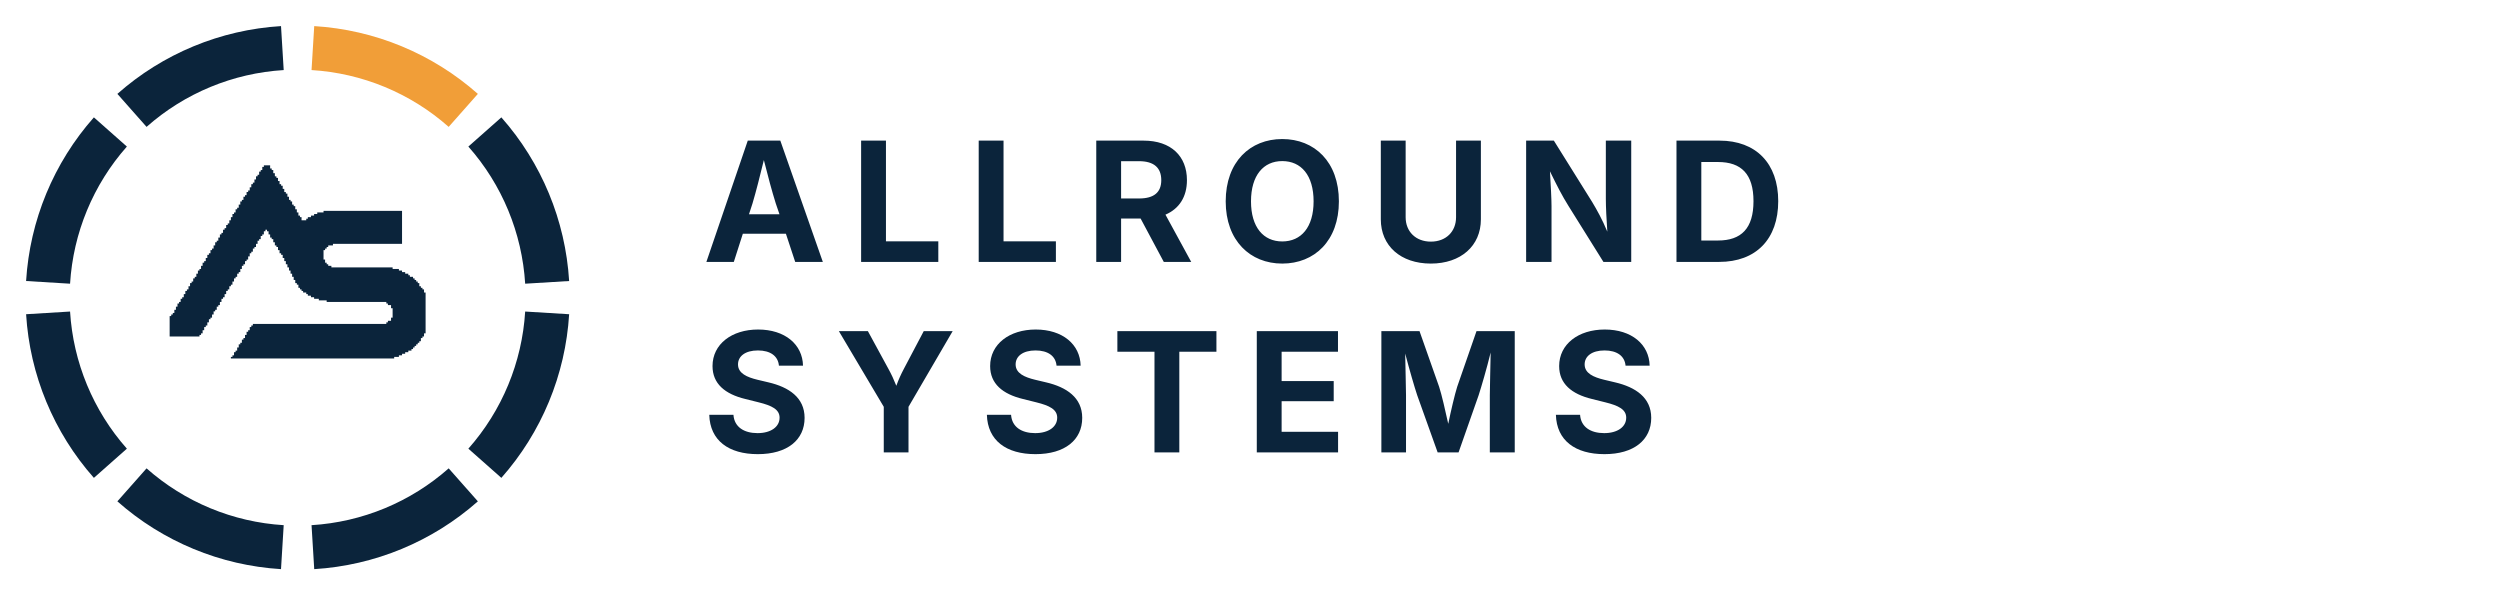
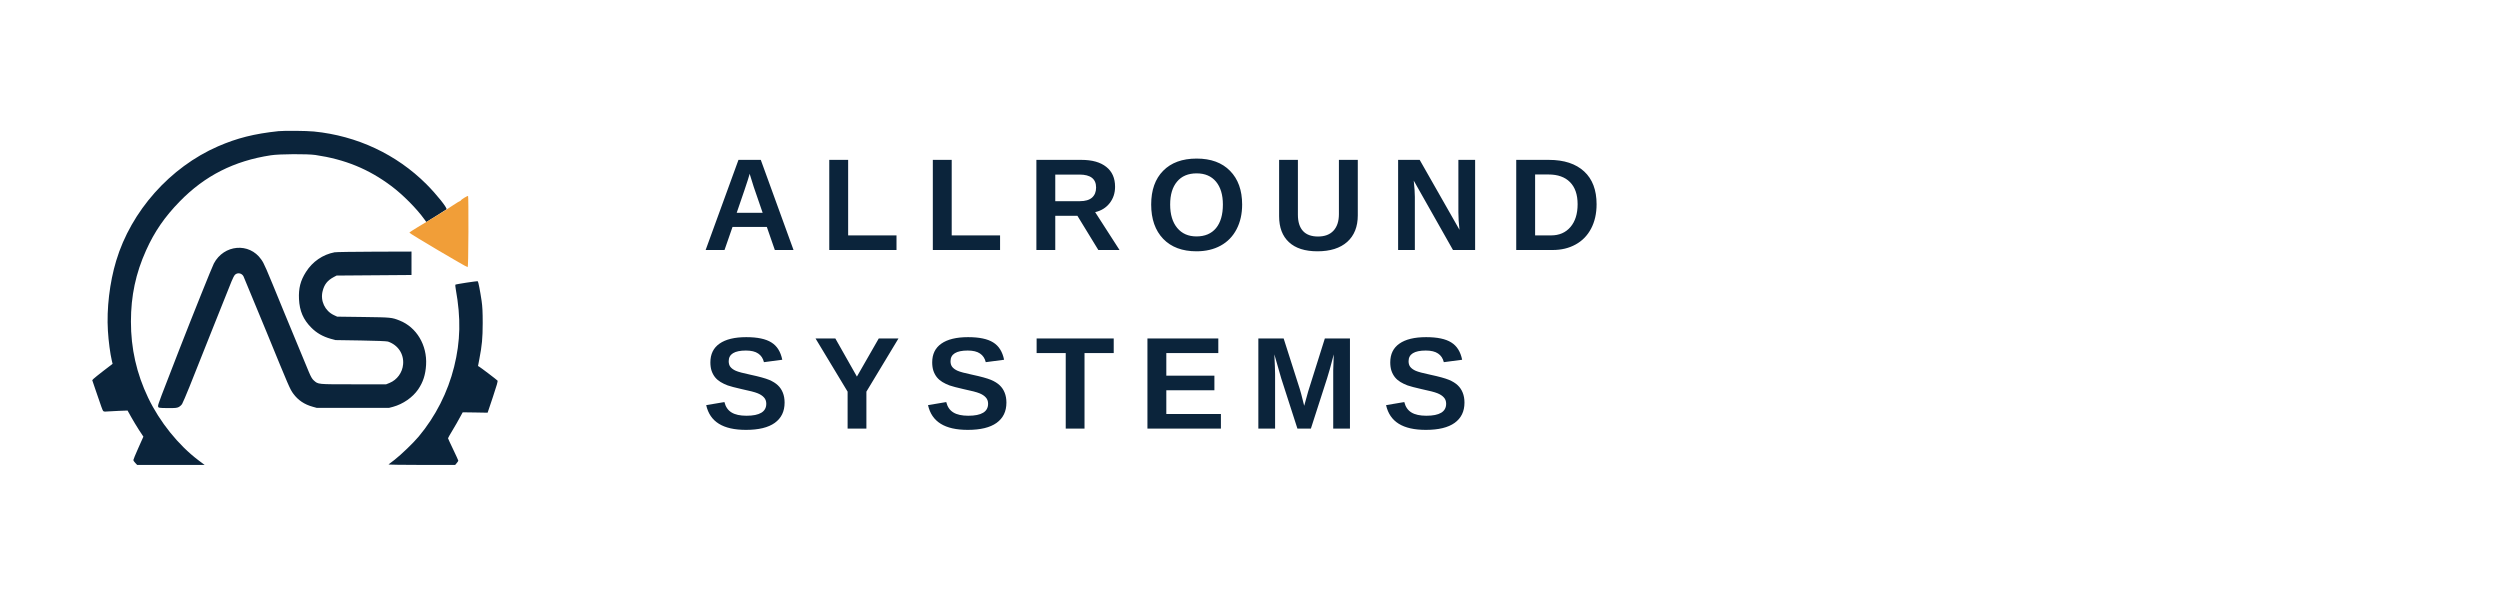
- <svg xmlns="http://www.w3.org/2000/svg" viewBox="0 0 420 100" role="img" aria-label="as-lockup-horizontal-light.svg">
-   <path d="M91.922 52.564 A42.0 42.0 0 0 1 81.456 77.830" stroke="#0B243B" stroke-width="7.4" stroke-linecap="butt" fill="none" />
-   <path d="M77.830 81.456 A42.0 42.0 0 0 1 52.564 91.922" stroke="#0B243B" stroke-width="7.4" stroke-linecap="butt" fill="none" />
-   <path d="M47.436 91.922 A42.0 42.0 0 0 1 22.170 81.456" stroke="#0B243B" stroke-width="7.4" stroke-linecap="butt" fill="none" />
-   <path d="M18.544 77.830 A42.0 42.0 0 0 1 8.078 52.564" stroke="#0B243B" stroke-width="7.4" stroke-linecap="butt" fill="none" />
-   <path d="M8.078 47.436 A42.0 42.0 0 0 1 18.544 22.170" stroke="#0B243B" stroke-width="7.4" stroke-linecap="butt" fill="none" />
-   <path d="M22.170 18.544 A42.0 42.0 0 0 1 47.436 8.078" stroke="#0B243B" stroke-width="7.4" stroke-linecap="butt" fill="none" />
-   <path d="M52.564 8.078 A42.0 42.0 0 0 1 77.830 18.544" stroke="#F19E38" stroke-width="7.4" stroke-linecap="butt" fill="none" />
-   <path d="M81.456 22.170 A42.0 42.0 0 0 1 91.922 47.436" stroke="#0B243B" stroke-width="7.4" stroke-linecap="butt" fill="none" />
-   <path fill="#0B243B" fill-rule="evenodd" d="M 66.224 60.092 L 66.224 59.960 L 66.620 59.960 L 67.015 59.960 L 67.015 59.828 L 67.015 59.696 L 67.279 59.696 L 67.543 59.696 L 67.543 59.564 L 67.543 59.433 L 67.807 59.433 L 68.071 59.433 L 68.071 59.301 L 68.071 59.169 L 68.334 59.169 L 68.598 59.169 L 68.598 59.037 L 68.598 58.905 L 68.862 58.905 L 69.126 58.905 L 69.126 58.773 L 69.126 58.641 L 69.258 58.641 L 69.390 58.641 L 69.390 58.509 L 69.390 58.377 L 69.521 58.377 L 69.653 58.377 L 69.653 58.245 L 69.653 58.113 L 69.785 58.113 L 69.917 58.113 L 69.917 57.982 L 69.917 57.850 L 70.049 57.850 L 70.181 57.850 L 70.181 57.718 L 70.181 57.586 L 70.313 57.586 L 70.445 57.586 L 70.445 57.454 L 70.445 57.322 L 70.577 57.322 L 70.709 57.322 L 70.709 57.058 L 70.709 56.794 L 70.840 56.794 L 70.972 56.794 L 70.972 56.663 L 70.972 56.531 L 71.104 56.531 L 71.236 56.531 L 71.236 56.267 L 71.236 56.003 L 71.368 56.003 L 71.500 56.003 L 71.500 52.574 L 71.500 49.144 L 71.368 49.144 L 71.236 49.144 L 71.236 48.880 L 71.236 48.617 L 71.104 48.617 L 70.972 48.617 L 70.972 48.485 L 70.972 48.353 L 70.840 48.353 L 70.709 48.353 L 70.709 48.221 L 70.709 48.089 L 70.577 48.089 L 70.445 48.089 L 70.445 47.825 L 70.445 47.561 L 70.313 47.561 L 70.181 47.561 L 70.181 47.429 L 70.181 47.298 L 70.049 47.298 L 69.917 47.298 L 69.917 47.166 L 69.917 47.034 L 69.785 47.034 L 69.653 47.034 L 69.653 46.902 L 69.653 46.770 L 69.521 46.770 L 69.390 46.770 L 69.390 46.638 L 69.390 46.506 L 69.126 46.506 L 68.862 46.506 L 68.862 46.374 L 68.862 46.242 L 68.730 46.242 L 68.598 46.242 L 68.598 46.110 L 68.598 45.979 L 68.334 45.979 L 68.071 45.979 L 68.071 45.847 L 68.071 45.715 L 67.807 45.715 L 67.543 45.715 L 67.543 45.583 L 67.543 45.451 L 67.279 45.451 L 67.015 45.451 L 67.015 45.319 L 67.015 45.187 L 66.488 45.187 L 65.960 45.187 L 65.960 45.055 L 65.960 44.923 L 60.816 44.923 L 55.672 44.923 L 55.672 44.791 L 55.672 44.660 L 55.408 44.660 L 55.144 44.660 L 55.144 44.528 L 55.144 44.396 L 55.012 44.396 L 54.880 44.396 L 54.880 44.264 L 54.880 44.132 L 54.748 44.132 L 54.617 44.132 L 54.617 43.868 L 54.617 43.604 L 54.485 43.604 L 54.353 43.604 L 54.353 42.813 L 54.353 42.021 L 54.485 42.021 L 54.617 42.021 L 54.617 41.890 L 54.617 41.758 L 54.748 41.758 L 54.880 41.758 L 54.880 41.626 L 54.880 41.494 L 55.012 41.494 L 55.144 41.494 L 55.144 41.362 L 55.144 41.230 L 55.540 41.230 L 55.936 41.230 L 55.936 41.098 L 55.936 40.966 L 61.739 40.966 L 67.543 40.966 L 67.543 38.196 L 67.543 35.426 L 60.948 35.426 L 54.353 35.426 L 54.353 35.558 L 54.353 35.690 L 53.825 35.690 L 53.298 35.690 L 53.298 35.822 L 53.298 35.954 L 53.034 35.954 L 52.770 35.954 L 52.770 36.086 L 52.770 36.218 L 52.506 36.218 L 52.242 36.218 L 52.242 36.350 L 52.242 36.482 L 51.979 36.482 L 51.715 36.482 L 51.715 36.613 L 51.715 36.745 L 51.583 36.745 L 51.451 36.745 L 51.451 36.877 L 51.451 37.009 L 51.055 37.009 L 50.660 37.009 L 50.660 36.745 L 50.660 36.482 L 50.528 36.482 L 50.396 36.482 L 50.396 36.350 L 50.396 36.218 L 50.264 36.218 L 50.132 36.218 L 50.132 35.954 L 50.132 35.690 L 50.000 35.690 L 49.868 35.690 L 49.868 35.426 L 49.868 35.163 L 49.736 35.163 L 49.604 35.163 L 49.604 34.899 L 49.604 34.635 L 49.472 34.635 L 49.340 34.635 L 49.340 34.503 L 49.340 34.371 L 49.209 34.371 L 49.077 34.371 L 49.077 34.107 L 49.077 33.844 L 48.945 33.844 L 48.813 33.844 L 48.813 33.712 L 48.813 33.580 L 48.681 33.580 L 48.549 33.580 L 48.549 33.316 L 48.549 33.052 L 48.417 33.052 L 48.285 33.052 L 48.285 32.788 L 48.285 32.525 L 48.153 32.525 L 48.021 32.525 L 48.021 32.393 L 48.021 32.261 L 47.890 32.261 L 47.758 32.261 L 47.758 31.997 L 47.758 31.733 L 47.626 31.733 L 47.494 31.733 L 47.494 31.469 L 47.494 31.206 L 47.362 31.206 L 47.230 31.206 L 47.230 31.074 L 47.230 30.942 L 47.098 30.942 L 46.966 30.942 L 46.966 30.678 L 46.966 30.414 L 46.834 30.414 L 46.702 30.414 L 46.702 30.150 L 46.702 29.887 L 46.571 29.887 L 46.439 29.887 L 46.439 29.755 L 46.439 29.623 L 46.307 29.623 L 46.175 29.623 L 46.175 29.359 L 46.175 29.095 L 46.043 29.095 L 45.911 29.095 L 45.911 28.831 L 45.911 28.567 L 45.779 28.567 L 45.647 28.567 L 45.647 28.436 L 45.647 28.304 L 45.515 28.304 L 45.383 28.304 L 45.383 28.040 L 45.383 27.776 L 44.856 27.776 L 44.328 27.776 L 44.328 27.908 L 44.328 28.040 L 44.196 28.040 L 44.064 28.040 L 44.064 28.304 L 44.064 28.567 L 43.933 28.567 L 43.801 28.567 L 43.801 28.699 L 43.801 28.831 L 43.669 28.831 L 43.537 28.831 L 43.537 29.095 L 43.537 29.359 L 43.405 29.359 L 43.273 29.359 L 43.273 29.491 L 43.273 29.623 L 43.141 29.623 L 43.009 29.623 L 43.009 29.887 L 43.009 30.150 L 42.877 30.150 L 42.745 30.150 L 42.745 30.414 L 42.745 30.678 L 42.613 30.678 L 42.482 30.678 L 42.482 30.810 L 42.482 30.942 L 42.350 30.942 L 42.218 30.942 L 42.218 31.206 L 42.218 31.469 L 42.086 31.469 L 41.954 31.469 L 41.954 31.733 L 41.954 31.997 L 41.822 31.997 L 41.690 31.997 L 41.690 32.129 L 41.690 32.261 L 41.558 32.261 L 41.426 32.261 L 41.426 32.525 L 41.426 32.788 L 41.294 32.788 L 41.163 32.788 L 41.163 32.920 L 41.163 33.052 L 41.031 33.052 L 40.899 33.052 L 40.899 33.316 L 40.899 33.580 L 40.767 33.580 L 40.635 33.580 L 40.635 33.712 L 40.635 33.844 L 40.503 33.844 L 40.371 33.844 L 40.371 34.107 L 40.371 34.371 L 40.239 34.371 L 40.107 34.371 L 40.107 34.635 L 40.107 34.899 L 39.975 34.899 L 39.844 34.899 L 39.844 35.031 L 39.844 35.163 L 39.712 35.163 L 39.580 35.163 L 39.580 35.426 L 39.580 35.690 L 39.448 35.690 L 39.316 35.690 L 39.316 35.822 L 39.316 35.954 L 39.184 35.954 L 39.052 35.954 L 39.052 36.218 L 39.052 36.482 L 38.920 36.482 L 38.788 36.482 L 38.788 36.745 L 38.788 37.009 L 38.656 37.009 L 38.525 37.009 L 38.525 37.273 L 38.525 37.537 L 38.393 37.537 L 38.261 37.537 L 38.261 37.669 L 38.261 37.801 L 38.129 37.801 L 37.997 37.801 L 37.997 38.064 L 37.997 38.328 L 37.865 38.328 L 37.733 38.328 L 37.733 38.460 L 37.733 38.592 L 37.601 38.592 L 37.469 38.592 L 37.469 38.856 L 37.469 39.120 L 37.337 39.120 L 37.206 39.120 L 37.206 39.252 L 37.206 39.383 L 37.074 39.383 L 36.942 39.383 L 36.942 39.647 L 36.942 39.911 L 36.810 39.911 L 36.678 39.911 L 36.678 40.175 L 36.678 40.439 L 36.546 40.439 L 36.414 40.439 L 36.414 40.571 L 36.414 40.702 L 36.282 40.702 L 36.150 40.702 L 36.150 40.966 L 36.150 41.230 L 36.018 41.230 L 35.887 41.230 L 35.887 41.494 L 35.887 41.758 L 35.755 41.758 L 35.623 41.758 L 35.623 41.890 L 35.623 42.021 L 35.491 42.021 L 35.359 42.021 L 35.359 42.285 L 35.359 42.549 L 35.227 42.549 L 35.095 42.549 L 35.095 42.681 L 35.095 42.813 L 34.963 42.813 L 34.831 42.813 L 34.831 43.077 L 34.831 43.340 L 34.699 43.340 L 34.567 43.340 L 34.567 43.604 L 34.567 43.868 L 34.436 43.868 L 34.304 43.868 L 34.304 44.000 L 34.304 44.132 L 34.172 44.132 L 34.040 44.132 L 34.040 44.396 L 34.040 44.660 L 33.908 44.660 L 33.776 44.660 L 33.776 44.923 L 33.776 45.187 L 33.644 45.187 L 33.512 45.187 L 33.512 45.319 L 33.512 45.451 L 33.380 45.451 L 33.248 45.451 L 33.248 45.715 L 33.248 45.979 L 33.117 45.979 L 32.985 45.979 L 32.985 46.242 L 32.985 46.506 L 32.853 46.506 L 32.721 46.506 L 32.721 46.638 L 32.721 46.770 L 32.589 46.770 L 32.457 46.770 L 32.457 47.034 L 32.457 47.298 L 32.325 47.298 L 32.193 47.298 L 32.193 47.429 L 32.193 47.561 L 32.061 47.561 L 31.929 47.561 L 31.929 47.825 L 31.929 48.089 L 31.798 48.089 L 31.666 48.089 L 31.666 48.353 L 31.666 48.617 L 31.534 48.617 L 31.402 48.617 L 31.402 48.748 L 31.402 48.880 L 31.270 48.880 L 31.138 48.880 L 31.138 49.144 L 31.138 49.408 L 31.006 49.408 L 30.874 49.408 L 30.874 49.672 L 30.874 49.936 L 30.742 49.936 L 30.610 49.936 L 30.610 50.067 L 30.610 50.199 L 30.479 50.199 L 30.347 50.199 L 30.347 50.463 L 30.347 50.727 L 30.215 50.727 L 30.083 50.727 L 30.083 50.859 L 30.083 50.991 L 29.951 50.991 L 29.819 50.991 L 29.819 51.255 L 29.819 51.518 L 29.687 51.518 L 29.555 51.518 L 29.555 51.782 L 29.555 52.046 L 29.423 52.046 L 29.291 52.046 L 29.291 52.310 L 29.291 52.574 L 29.160 52.574 L 29.028 52.574 L 29.028 52.706 L 29.028 52.837 L 28.896 52.837 L 28.764 52.837 L 28.764 52.969 L 28.764 53.101 L 28.632 53.101 L 28.500 53.101 L 28.500 54.816 L 28.500 56.531 L 31.006 56.531 L 33.512 56.531 L 33.512 56.399 L 33.512 56.267 L 33.644 56.267 L 33.776 56.267 L 33.776 56.135 L 33.776 56.003 L 33.908 56.003 L 34.040 56.003 L 34.040 55.739 L 34.040 55.475 L 34.172 55.475 L 34.304 55.475 L 34.304 55.212 L 34.304 54.948 L 34.436 54.948 L 34.567 54.948 L 34.567 54.816 L 34.567 54.684 L 34.699 54.684 L 34.831 54.684 L 34.831 54.420 L 34.831 54.156 L 34.963 54.156 L 35.095 54.156 L 35.095 53.893 L 35.095 53.629 L 35.227 53.629 L 35.359 53.629 L 35.359 53.497 L 35.359 53.365 L 35.491 53.365 L 35.623 53.365 L 35.623 53.101 L 35.623 52.837 L 35.755 52.837 L 35.887 52.837 L 35.887 52.574 L 35.887 52.310 L 36.018 52.310 L 36.150 52.310 L 36.150 52.178 L 36.150 52.046 L 36.282 52.046 L 36.414 52.046 L 36.414 51.782 L 36.414 51.518 L 36.546 51.518 L 36.678 51.518 L 36.678 51.387 L 36.678 51.255 L 36.810 51.255 L 36.942 51.255 L 36.942 50.991 L 36.942 50.727 L 37.074 50.727 L 37.206 50.727 L 37.206 50.463 L 37.206 50.199 L 37.337 50.199 L 37.469 50.199 L 37.469 50.067 L 37.469 49.936 L 37.601 49.936 L 37.733 49.936 L 37.733 49.672 L 37.733 49.408 L 37.865 49.408 L 37.997 49.408 L 37.997 49.144 L 37.997 48.880 L 38.129 48.880 L 38.261 48.880 L 38.261 48.748 L 38.261 48.617 L 38.393 48.617 L 38.525 48.617 L 38.525 48.353 L 38.525 48.089 L 38.656 48.089 L 38.788 48.089 L 38.788 47.957 L 38.788 47.825 L 38.920 47.825 L 39.052 47.825 L 39.052 47.561 L 39.052 47.298 L 39.184 47.298 L 39.316 47.298 L 39.316 47.034 L 39.316 46.770 L 39.448 46.770 L 39.580 46.770 L 39.580 46.638 L 39.580 46.506 L 39.712 46.506 L 39.844 46.506 L 39.844 46.242 L 39.844 45.979 L 39.975 45.979 L 40.107 45.979 L 40.107 45.847 L 40.107 45.715 L 40.239 45.715 L 40.371 45.715 L 40.371 45.451 L 40.371 45.187 L 40.503 45.187 L 40.635 45.187 L 40.635 44.923 L 40.635 44.660 L 40.767 44.660 L 40.899 44.660 L 40.899 44.528 L 40.899 44.396 L 41.031 44.396 L 41.163 44.396 L 41.163 44.132 L 41.163 43.868 L 41.294 43.868 L 41.426 43.868 L 41.426 43.736 L 41.426 43.604 L 41.558 43.604 L 41.690 43.604 L 41.690 43.340 L 41.690 43.077 L 41.822 43.077 L 41.954 43.077 L 41.954 42.813 L 41.954 42.549 L 42.086 42.549 L 42.218 42.549 L 42.218 42.417 L 42.218 42.285 L 42.350 42.285 L 42.482 42.285 L 42.482 42.021 L 42.482 41.758 L 42.613 41.758 L 42.745 41.758 L 42.745 41.626 L 42.745 41.494 L 42.877 41.494 L 43.009 41.494 L 43.009 41.230 L 43.009 40.966 L 43.141 40.966 L 43.273 40.966 L 43.273 40.702 L 43.273 40.439 L 43.405 40.439 L 43.537 40.439 L 43.537 40.307 L 43.537 40.175 L 43.669 40.175 L 43.801 40.175 L 43.801 39.911 L 43.801 39.647 L 43.933 39.647 L 44.064 39.647 L 44.064 39.515 L 44.064 39.383 L 44.196 39.383 L 44.328 39.383 L 44.328 39.120 L 44.328 38.856 L 44.460 38.856 L 44.592 38.856 L 44.592 38.724 L 44.592 38.592 L 44.724 38.592 L 44.856 38.592 L 44.856 38.724 L 44.856 38.856 L 44.988 38.856 L 45.120 38.856 L 45.120 39.120 L 45.120 39.383 L 45.252 39.383 L 45.383 39.383 L 45.383 39.647 L 45.383 39.911 L 45.515 39.911 L 45.647 39.911 L 45.647 40.043 L 45.647 40.175 L 45.779 40.175 L 45.911 40.175 L 45.911 40.439 L 45.911 40.702 L 46.043 40.702 L 46.175 40.702 L 46.175 40.966 L 46.175 41.230 L 46.307 41.230 L 46.439 41.230 L 46.439 41.362 L 46.439 41.494 L 46.571 41.494 L 46.702 41.494 L 46.702 41.758 L 46.702 42.021 L 46.834 42.021 L 46.966 42.021 L 46.966 42.285 L 46.966 42.549 L 47.098 42.549 L 47.230 42.549 L 47.230 42.681 L 47.230 42.813 L 47.362 42.813 L 47.494 42.813 L 47.494 43.077 L 47.494 43.340 L 47.626 43.340 L 47.758 43.340 L 47.758 43.604 L 47.758 43.868 L 47.890 43.868 L 48.021 43.868 L 48.021 44.132 L 48.021 44.396 L 48.153 44.396 L 48.285 44.396 L 48.285 44.660 L 48.285 44.923 L 48.417 44.923 L 48.549 44.923 L 48.549 45.187 L 48.549 45.451 L 48.681 45.451 L 48.813 45.451 L 48.813 45.715 L 48.813 45.979 L 48.945 45.979 L 49.077 45.979 L 49.077 46.242 L 49.077 46.506 L 49.209 46.506 L 49.340 46.506 L 49.340 46.770 L 49.340 47.034 L 49.472 47.034 L 49.604 47.034 L 49.604 47.298 L 49.604 47.561 L 49.736 47.561 L 49.868 47.561 L 49.868 47.693 L 49.868 47.825 L 50.000 47.825 L 50.132 47.825 L 50.132 48.089 L 50.132 48.353 L 50.264 48.353 L 50.396 48.353 L 50.396 48.485 L 50.396 48.617 L 50.528 48.617 L 50.660 48.617 L 50.660 48.748 L 50.660 48.880 L 50.791 48.880 L 50.923 48.880 L 50.923 49.012 L 50.923 49.144 L 51.187 49.144 L 51.451 49.144 L 51.451 49.276 L 51.451 49.408 L 51.583 49.408 L 51.715 49.408 L 51.715 49.540 L 51.715 49.672 L 51.979 49.672 L 52.242 49.672 L 52.242 49.804 L 52.242 49.936 L 52.506 49.936 L 52.770 49.936 L 52.770 50.067 L 52.770 50.199 L 53.166 50.199 L 53.561 50.199 L 53.561 50.331 L 53.561 50.463 L 54.221 50.463 L 54.880 50.463 L 54.880 50.595 L 54.880 50.727 L 59.893 50.727 L 64.905 50.727 L 64.905 50.859 L 64.905 50.991 L 65.037 50.991 L 65.169 50.991 L 65.169 51.123 L 65.169 51.255 L 65.433 51.255 L 65.696 51.255 L 65.696 51.518 L 65.696 51.782 L 65.828 51.782 L 65.960 51.782 L 65.960 52.574 L 65.960 53.365 L 65.828 53.365 L 65.696 53.365 L 65.696 53.629 L 65.696 53.893 L 65.433 53.893 L 65.169 53.893 L 65.169 54.025 L 65.169 54.156 L 65.037 54.156 L 64.905 54.156 L 64.905 54.288 L 64.905 54.420 L 53.693 54.420 L 42.482 54.420 L 42.482 54.552 L 42.482 54.684 L 42.350 54.684 L 42.218 54.684 L 42.218 54.816 L 42.218 54.948 L 42.086 54.948 L 41.954 54.948 L 41.954 55.212 L 41.954 55.475 L 41.822 55.475 L 41.690 55.475 L 41.690 55.607 L 41.690 55.739 L 41.558 55.739 L 41.426 55.739 L 41.426 56.003 L 41.426 56.267 L 41.294 56.267 L 41.163 56.267 L 41.163 56.531 L 41.163 56.794 L 41.031 56.794 L 40.899 56.794 L 40.899 56.926 L 40.899 57.058 L 40.767 57.058 L 40.635 57.058 L 40.635 57.322 L 40.635 57.586 L 40.503 57.586 L 40.371 57.586 L 40.371 57.718 L 40.371 57.850 L 40.239 57.850 L 40.107 57.850 L 40.107 58.113 L 40.107 58.377 L 39.975 58.377 L 39.844 58.377 L 39.844 58.641 L 39.844 58.905 L 39.712 58.905 L 39.580 58.905 L 39.580 59.037 L 39.580 59.169 L 39.448 59.169 L 39.316 59.169 L 39.316 59.433 L 39.316 59.696 L 39.184 59.696 L 39.052 59.696 L 39.052 59.828 L 39.052 59.960 L 38.920 59.960 L 38.788 59.960 L 38.788 60.092 L 38.788 60.224 L 52.506 60.224 L 66.224 60.224 L 66.224 60.092 Z" />
-   <g fill="#0B243B" font-family="Inter, Montserrat, Arial, Helvetica, sans-serif" font-weight="700">
-     <text x="118" y="44" font-size="28" letter-spacing="0.14em">ALLROUND</text>
-     <text x="118" y="76" font-size="28" letter-spacing="0.14em">SYSTEMS</text>
+ <svg xmlns="http://www.w3.org/2000/svg" viewBox="0 0 420 100" role="img" aria-label="Allround Systems lockup horizontal">
+   <g transform="translate(2 2) scale(0.96)">
+     <path fill="#0B243B" fill-rule="evenodd" d="M32.65 78.47 C29.14 75.82 25.87 71.76 23.84 67.52 C21.82 63.30 20.82 58.90 20.83 54.18 C20.83 49.70 21.67 45.74 23.48 41.73 C24.95 38.46 26.74 35.86 29.38 33.16 C33.77 28.66 38.89 26.07 45.32 25.09 C46.81 24.86 51.71 24.83 53.12 25.04 C58.31 25.81 62.41 27.49 66.38 30.46 C68.38 31.95 70.83 34.41 72.17 36.28 L72.53 36.77 L74.24 35.71 C75.18 35.13 76.00 34.61 76.05 34.56 C76.26 34.36 74.35 31.97 72.55 30.16 C67.30 24.92 60.40 21.68 52.85 20.93 C51.55 20.80 47.66 20.77 46.65 20.87 C42.36 21.33 39.43 22.07 36.06 23.53 C27.68 27.19 20.87 34.84 18.25 43.55 C17.10 47.36 16.56 51.96 16.80 55.81 C16.91 57.61 17.20 59.83 17.48 61.00 L17.62 61.59 L16.05 62.79 C15.19 63.45 14.39 64.10 14.27 64.22 L14.06 64.45 L14.63 66.13 C15.70 69.27 15.85 69.69 15.97 69.83 C16.06 69.94 16.24 69.97 16.58 69.93 C16.85 69.90 17.79 69.85 18.66 69.82 L20.24 69.76 L20.87 70.89 C21.22 71.52 21.84 72.54 22.25 73.18 L23.01 74.33 L22.13 76.30 C21.64 77.39 21.25 78.35 21.25 78.43 C21.25 78.51 21.40 78.74 21.59 78.93 L21.92 79.28 L27.83 79.28 L33.73 79.28 L32.65 78.47 Z M77.84 78.96 C78.00 78.78 78.12 78.58 78.12 78.53 C78.12 78.47 77.71 77.59 77.22 76.56 C76.73 75.54 76.32 74.66 76.32 74.61 C76.32 74.56 76.67 73.94 77.10 73.23 C77.53 72.52 78.11 71.52 78.38 71.00 L78.89 70.07 L81.07 70.10 L83.25 70.14 L84.17 67.40 C84.87 65.32 85.06 64.62 84.98 64.52 C84.84 64.36 82.06 62.25 81.77 62.08 L81.57 61.97 L81.80 60.77 C82.27 58.32 82.38 57.14 82.39 54.44 C82.39 52.50 82.34 51.53 82.20 50.58 C81.95 48.88 81.63 47.23 81.53 47.14 C81.45 47.07 77.70 47.64 77.60 47.74 C77.57 47.76 77.61 48.13 77.68 48.55 C78.59 53.60 78.50 57.63 77.39 62.10 C76.28 66.56 74.15 70.77 71.19 74.31 C70.27 75.42 68.10 77.50 66.97 78.38 C66.44 78.78 65.97 79.15 65.91 79.19 C65.86 79.24 68.46 79.28 71.69 79.28 L77.57 79.28 L77.84 78.96 Z M29.17 69.16 C29.38 69.06 29.65 68.82 29.78 68.62 C29.90 68.43 30.49 67.05 31.09 65.56 C31.68 64.07 33.49 59.51 35.12 55.44 C36.75 51.37 38.24 47.64 38.44 47.14 C38.64 46.63 38.91 46.12 39.05 45.99 C39.50 45.57 40.24 45.71 40.53 46.28 C40.66 46.55 42.42 50.80 44.61 56.13 C48.51 65.66 48.66 66.02 49.25 66.82 C50.09 67.96 51.19 68.70 52.65 69.10 L53.33 69.29 L59.67 69.29 L66.01 69.29 L66.70 69.11 C68.45 68.63 70.14 67.46 71.10 66.05 C71.96 64.79 72.38 63.49 72.48 61.78 C72.69 58.32 70.81 55.18 67.85 54.01 C66.46 53.46 66.39 53.46 61.52 53.39 L56.92 53.33 L56.34 53.06 C54.78 52.32 53.95 50.57 54.37 48.89 C54.66 47.69 55.22 46.99 56.34 46.39 L56.82 46.14 L63.37 46.09 L69.93 46.04 L69.93 43.99 L69.93 41.94 L63.44 41.96 C59.87 41.97 56.73 42.02 56.46 42.07 C54.41 42.46 52.60 43.70 51.46 45.51 C50.49 47.03 50.15 48.38 50.24 50.26 C50.34 52.34 50.99 53.84 52.38 55.24 C53.33 56.20 54.40 56.81 55.81 57.21 L56.61 57.43 L61.05 57.50 C63.65 57.54 65.62 57.62 65.81 57.69 C67.57 58.29 68.62 59.86 68.46 61.67 C68.34 63.11 67.41 64.39 66.09 64.93 L65.49 65.17 L59.73 65.17 C53.37 65.17 53.63 65.19 52.83 64.49 C52.55 64.25 52.32 63.85 51.97 63.02 C51.12 60.99 48.67 55.07 47.67 52.64 C44.23 44.23 44.16 44.08 43.63 43.32 C41.53 40.31 37.10 40.70 35.34 44.03 C35.02 44.65 31.67 52.99 29.25 59.20 C26.06 67.39 25.58 68.65 25.58 68.93 C25.58 69.31 25.63 69.32 27.38 69.33 C28.54 69.34 28.87 69.31 29.17 69.16 Z" />
+     <path fill="#F19E38" fill-rule="evenodd" d="M79.89 38.48 C79.90 35.08 79.88 32.27 79.83 32.22 C79.75 32.14 78.63 32.82 78.56 33.00 C78.54 33.05 78.48 33.09 78.42 33.09 C78.37 33.09 77.77 33.46 77.09 33.91 C75.62 34.89 73.15 36.41 71.06 37.64 C70.24 38.13 69.56 38.58 69.56 38.64 C69.56 38.77 79.60 44.72 79.76 44.67 C79.83 44.65 79.87 42.47 79.89 38.48 Z" />
+   </g>
+   <g fill="#0B243B" font-family="Montserrat, Arial Narrow, Arial, Helvetica, sans-serif" font-weight="700" letter-spacing="0.18em">
+     <text x="118" y="42" font-size="22">ALLROUND</text>
+     <text x="118" y="72" font-size="22">SYSTEMS</text>
  </g>
</svg>
